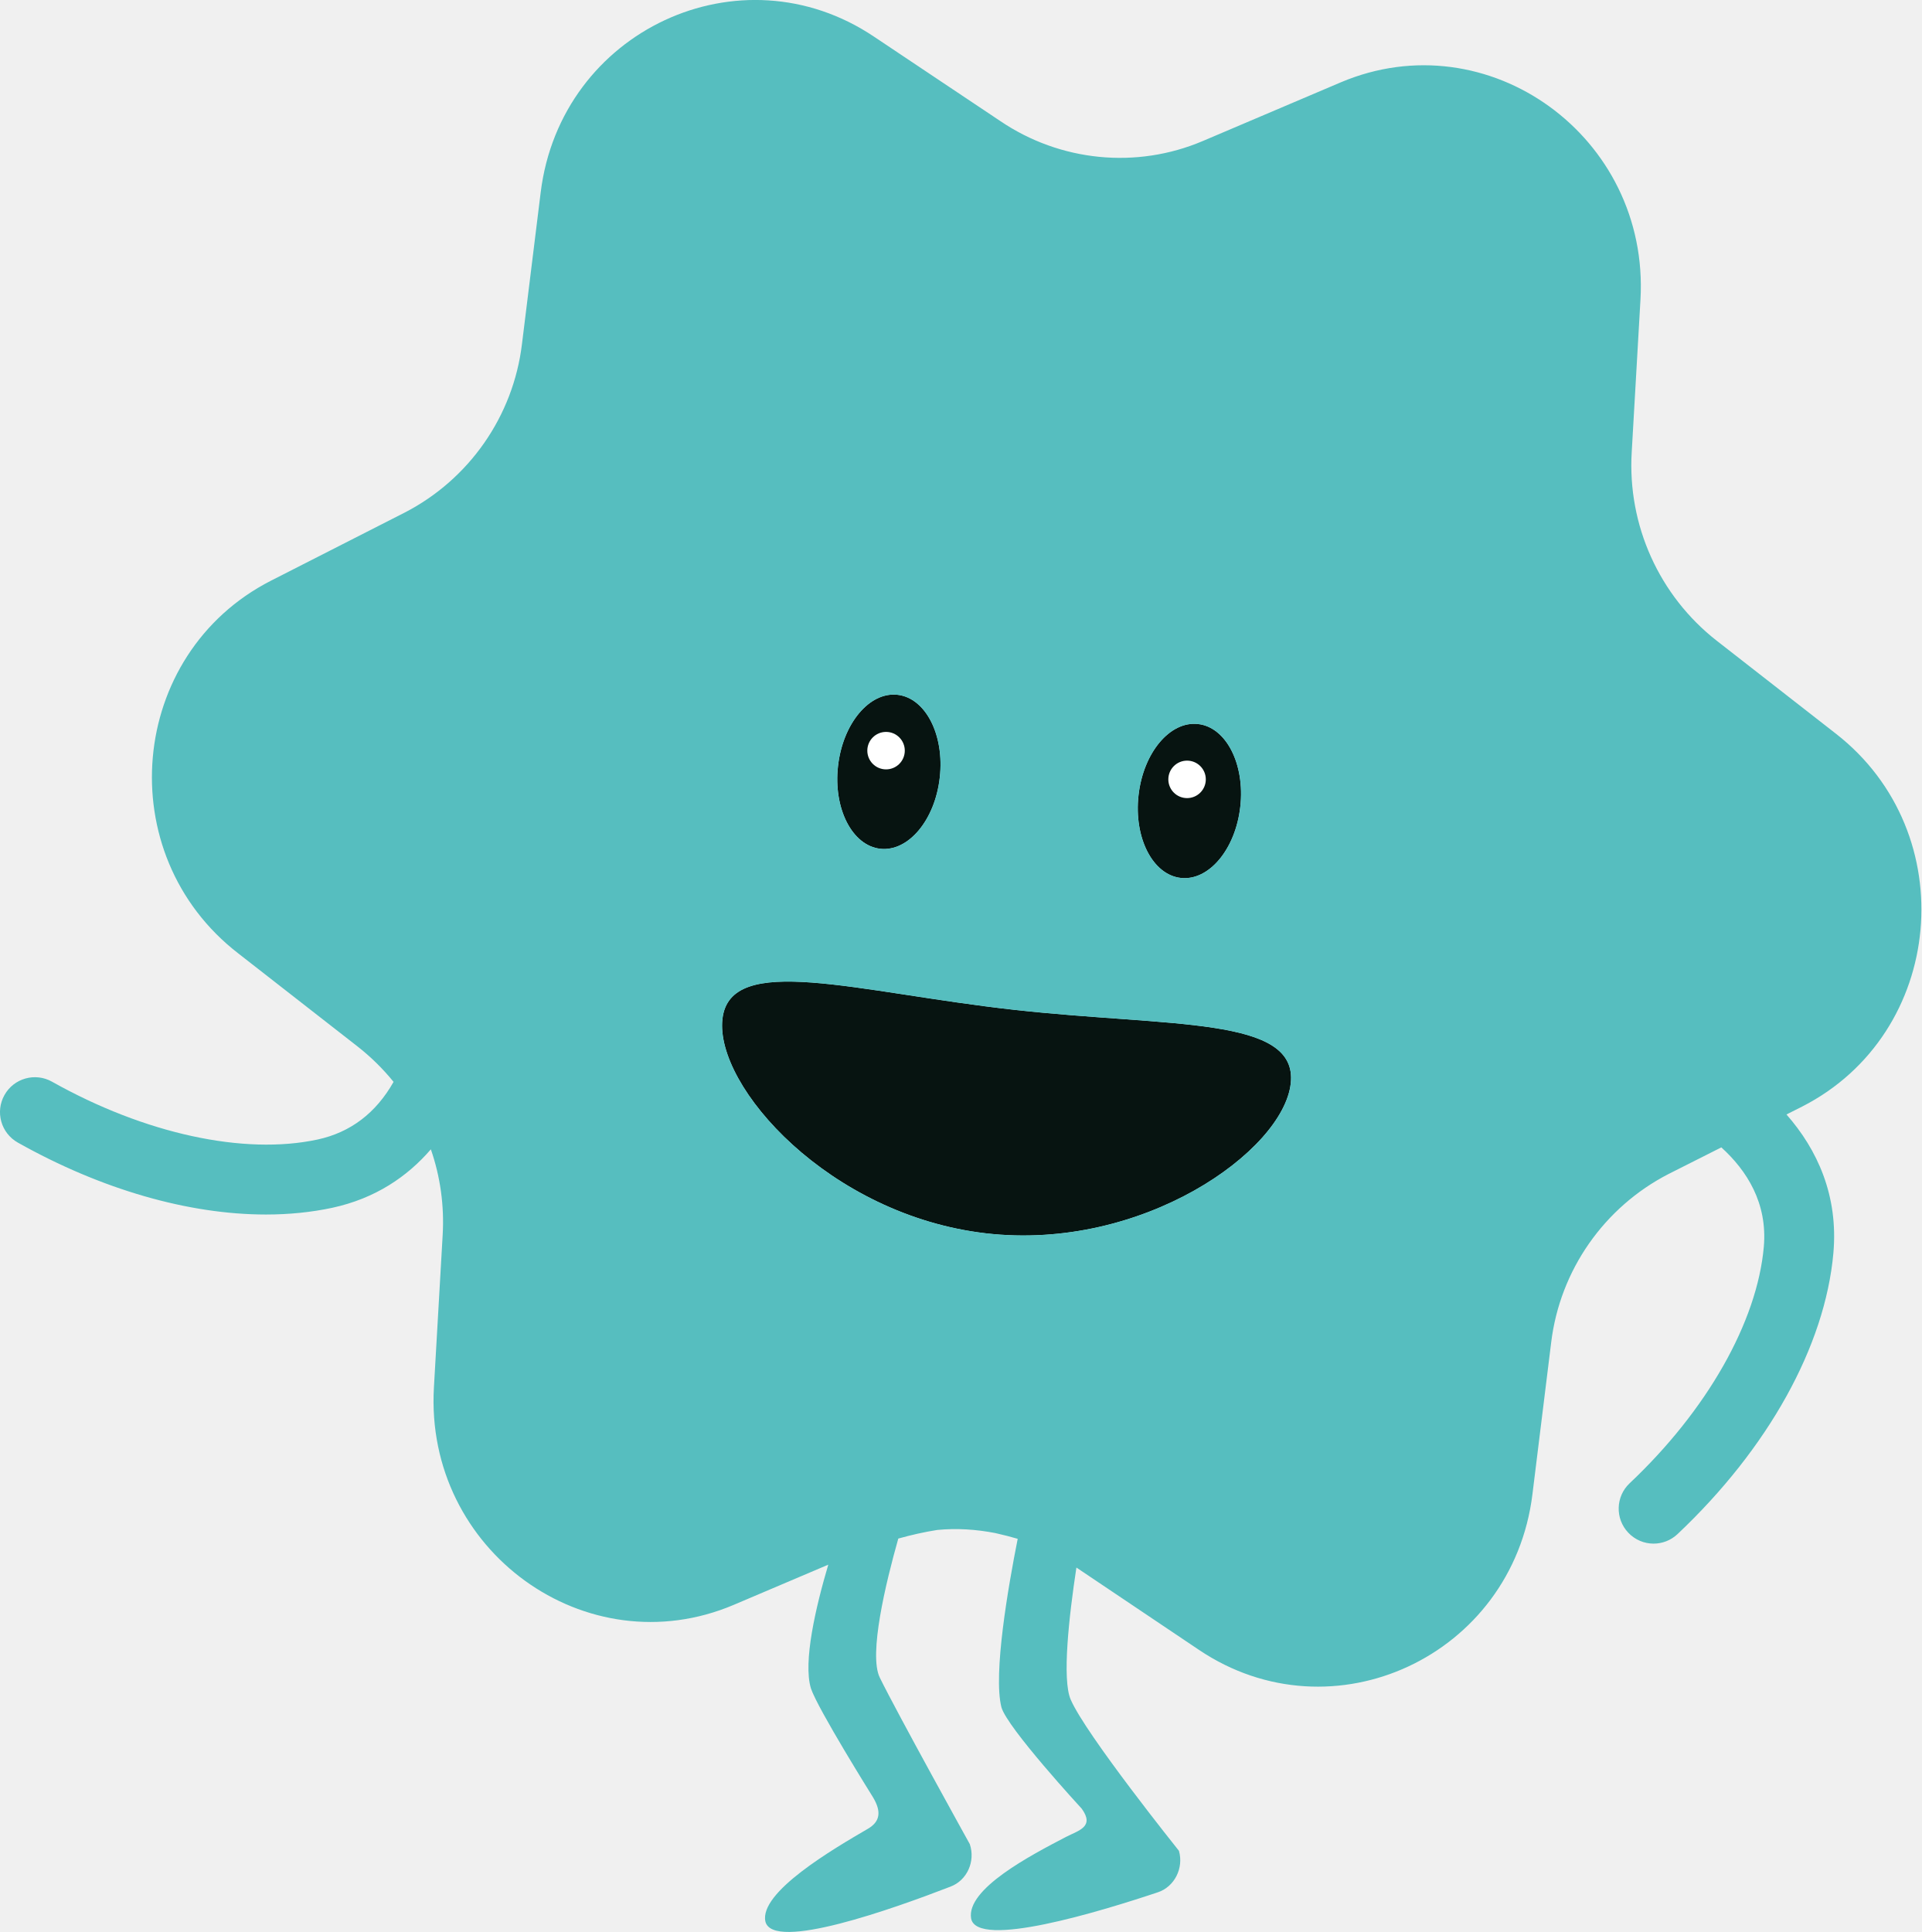
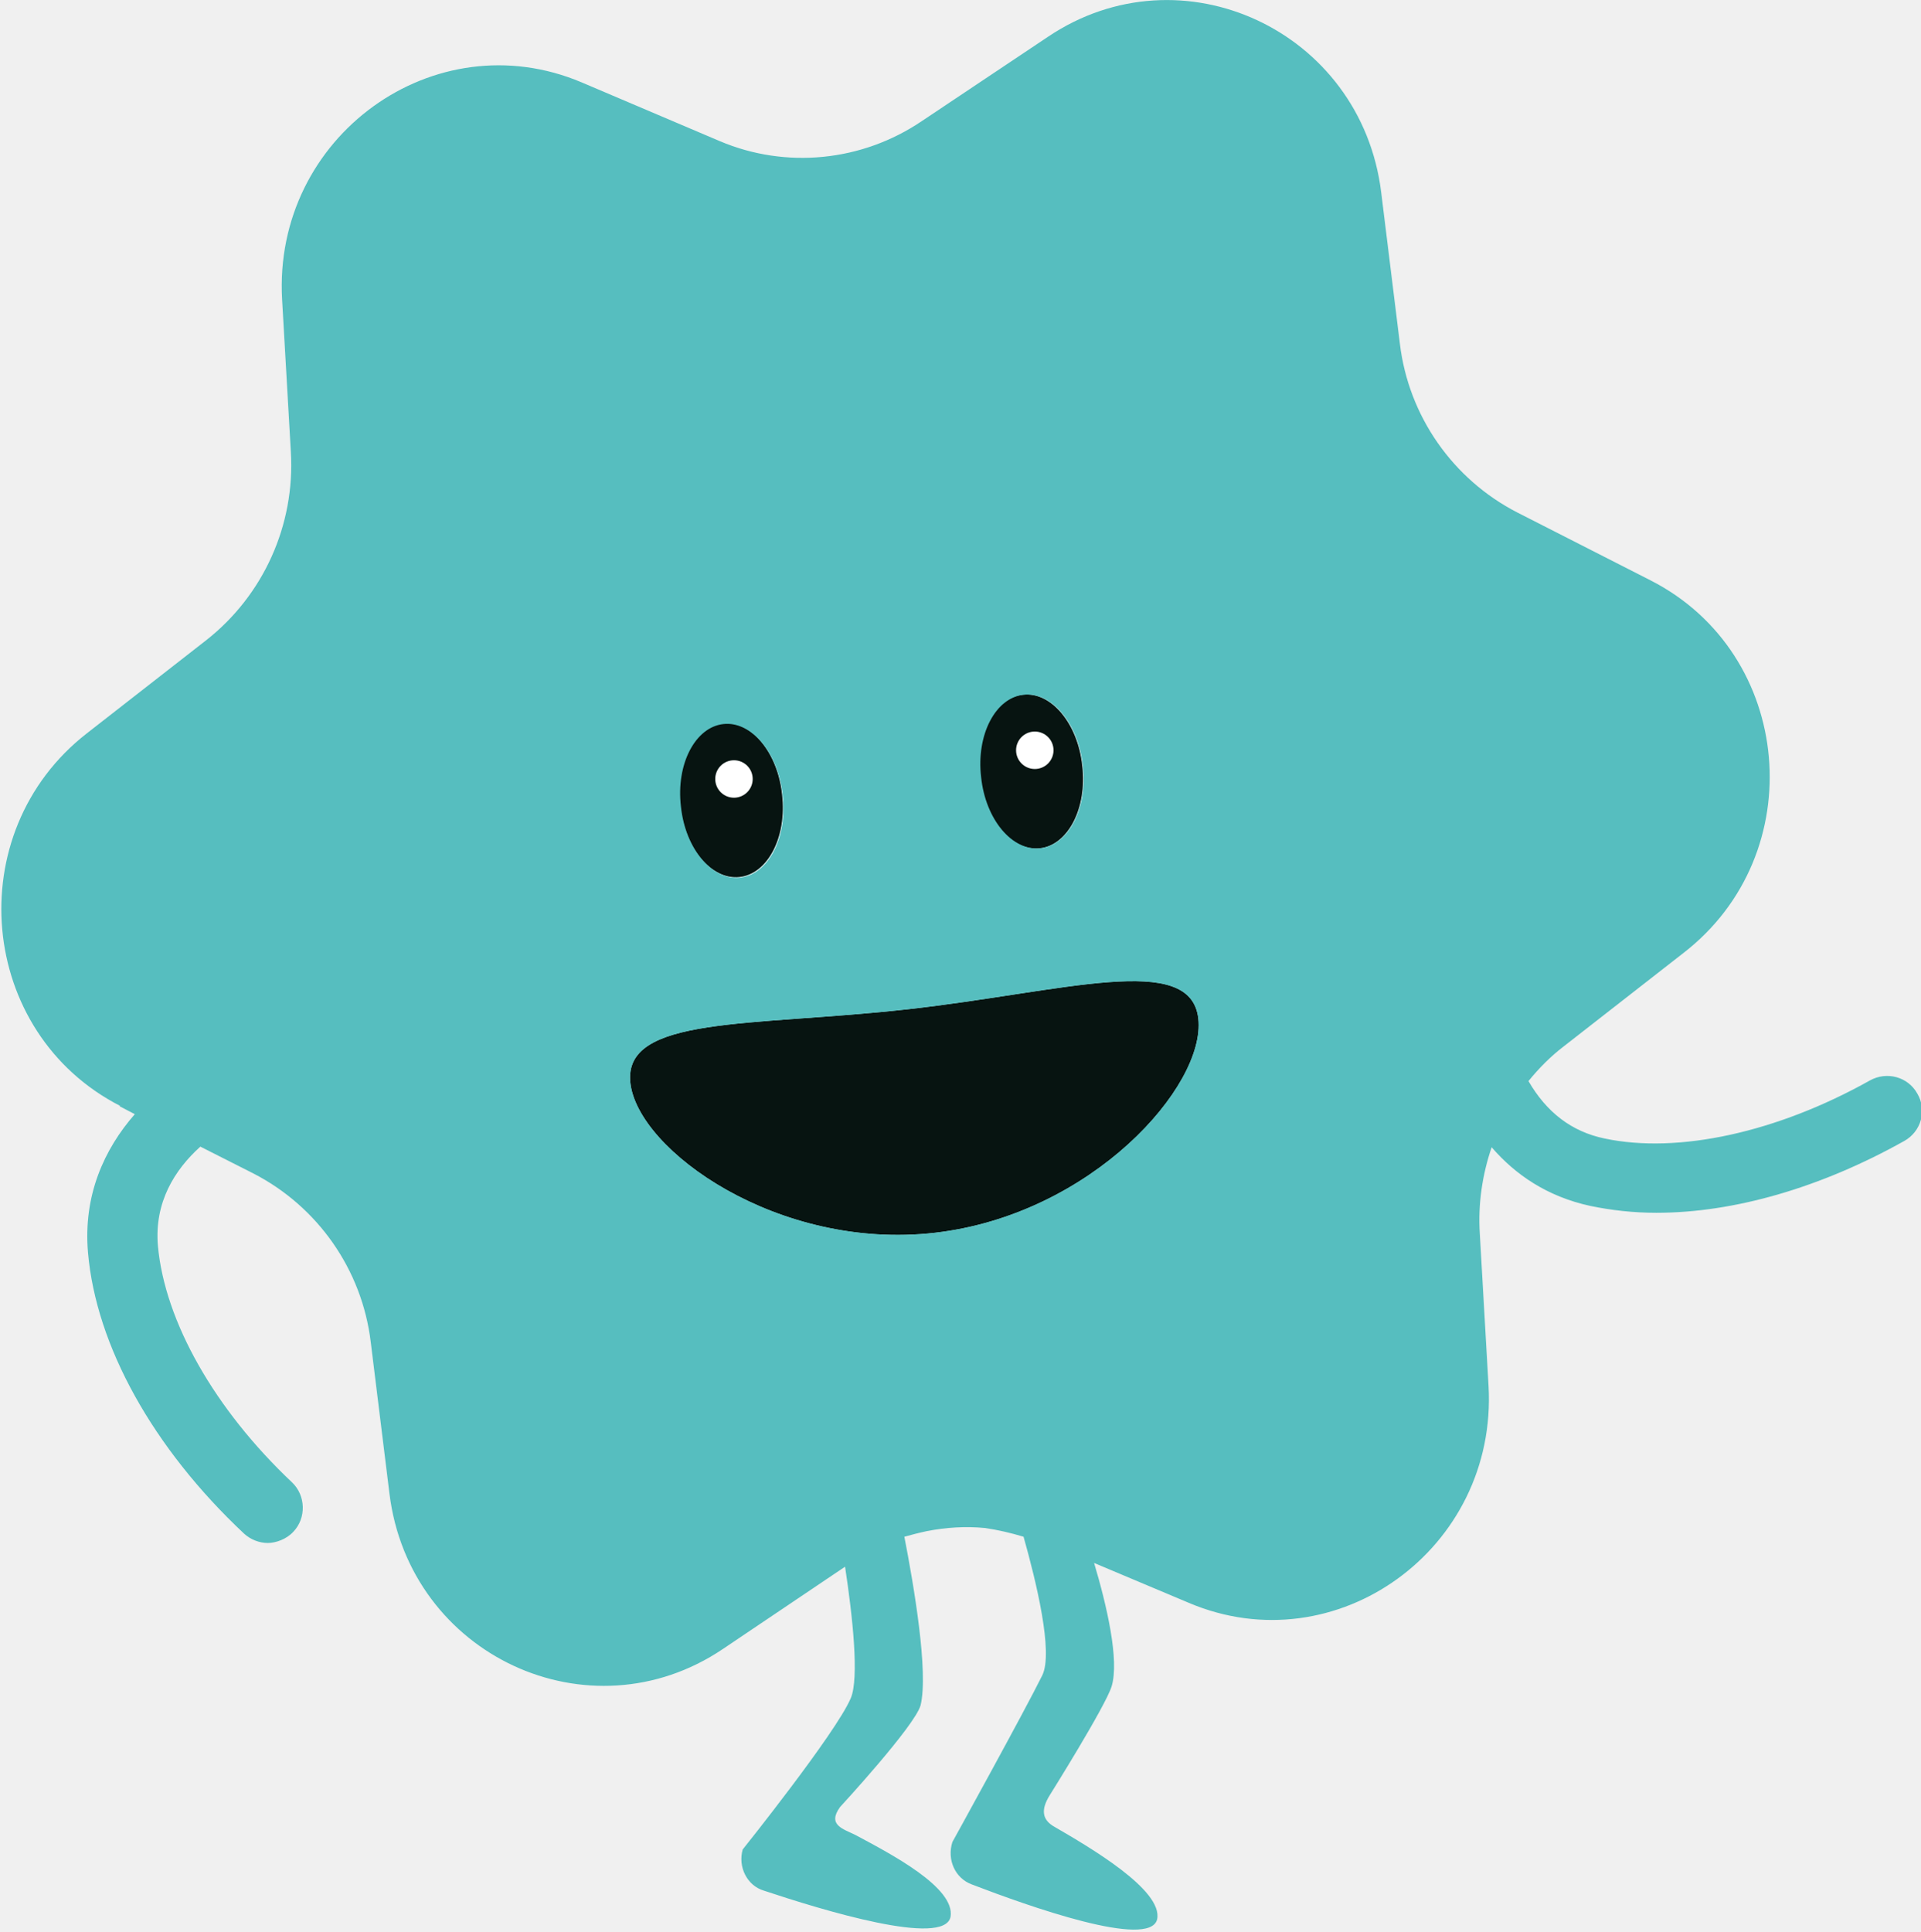
- <svg xmlns="http://www.w3.org/2000/svg" id="Ebene_2" data-name="Ebene 2" viewBox="0 0 307.67 309.37">
+ <svg xmlns="http://www.w3.org/2000/svg" id="Ebene_2" data-name="Ebene 2" version="1.1" viewBox="0 0 307.7 309.4">
  <defs>
    <style>
      .cls-1 {
-         fill: #56bebf;
+         fill: #071411;
      }

      .cls-1, .cls-2, .cls-3 {
        stroke-width: 0px;
      }

      .cls-2 {
-         fill: #071411;
+         fill: #56bebf;
      }

      .cls-3 {
        fill: #fff;
      }
    </style>
  </defs>
-   <g id="Ebene_1-2" data-name="Ebene 1">
+   <g id="Ebene_1-2" data-name="Ebene 1-2">
    <g>
-       <path class="cls-1" d="M150.48,124.5c-.76,6.81-5.03,11.91-9.53,11.41-4.5-.51-7.53-6.44-6.76-13.24.76-6.81,5.03-11.92,9.53-11.41s7.53,6.44,6.76,13.24Z" />
-       <path class="cls-1" d="M198.6,129.18c-.76,6.8-5.03,11.91-9.53,11.4s-7.53-6.43-6.76-13.24c.76-6.8,5.03-11.91,9.53-11.4,4.5.5,7.53,6.43,6.76,13.24Z" />
-       <path class="cls-1" d="M206.68,173.49c-1.2,10.8-23.7,26.9-48.8,24s-43.4-23.5-42.2-34.3c1.2-10.8,21.5-4.3,46.6-1.5,25.1,2.8,45.6,1,44.4,11.8Z" />
+       <path class="cls-2" d="M163.9,111.3c4.5-.5,8.8,4.6,9.5,11.4.8,6.8-2.3,12.7-6.8,13.2-4.5.5-8.8-4.6-9.5-11.4-.8-6.8,2.3-12.7,6.8-13.2Z" />
+       <path class="cls-2" d="M115.8,115.9c4.5-.5,8.8,4.6,9.5,11.4.8,6.8-2.3,12.7-6.8,13.2s-8.8-4.6-9.5-11.4c-.8-6.8,2.3-12.7,6.8-13.2Z" />
+       <path class="cls-2" d="M145.4,161.7c25.1-2.8,45.4-9.3,46.6,1.5,1.2,10.8-17.1,31.4-42.2,34.3s-47.6-13.2-48.8-24c-1.2-10.8,19.3-9,44.4-11.8Z" />
      <g>
        <g>
-           <path class="cls-2" d="M198.6,129.18c-.76,6.8-5.03,11.91-9.53,11.4s-7.53-6.43-6.76-13.24c.76-6.8,5.03-11.91,9.53-11.4,4.5.5,7.53,6.43,6.76,13.24Z" />
-           <circle class="cls-3" cx="190.08" cy="124.8" r="3" />
+           <path class="cls-1" d="M115.8,115.9c4.5-.5,8.8,4.6,9.5,11.4.8,6.8-2.3,12.7-6.8,13.2s-8.8-4.6-9.5-11.4c-.8-6.8,2.3-12.7,6.8-13.2Z" />
+           <circle class="cls-3" cx="117.6" cy="124.8" r="3" />
        </g>
        <g>
-           <path class="cls-2" d="M150.48,124.5c-.76,6.81-5.03,11.91-9.53,11.41-4.5-.51-7.53-6.44-6.76-13.24.76-6.81,5.03-11.92,9.53-11.41s7.53,6.44,6.76,13.24Z" />
-           <circle class="cls-3" cx="141.88" cy="120.2" r="3" />
+           <path class="cls-1" d="M163.9,111.3c4.5-.5,8.8,4.6,9.5,11.4.8,6.8-2.3,12.7-6.8,13.2-4.5.5-8.8-4.6-9.5-11.4-.8-6.8,2.3-12.7,6.8-13.2Z" />
+           <circle class="cls-3" cx="165.8" cy="120.2" r="3" />
        </g>
-         <path class="cls-2" d="M206.68,173.49c-1.2,10.8-23.7,26.9-48.8,24s-43.4-23.5-42.2-34.3c1.2-10.8,21.5-4.3,46.6-1.5,25.1,2.8,45.6,1,44.4,11.8Z" />
+         <path class="cls-1" d="M145.4,161.7c25.1-2.8,45.4-9.3,46.6,1.5,1.2,10.8-17.1,31.4-42.2,34.3s-47.6-13.2-48.8-24c-1.2-10.8,19.3-9,44.4-11.8Z" />
      </g>
    </g>
-     <path class="cls-1" d="M293.98,117.49l-19.1-14.9c-9.2-7.2-14.3-18.5-13.6-30.2l1.4-24.4c1.5-26.1-24.4-44.8-48-34.8l-22.1,9.4c-10.6,4.5-22.8,3.3-32.4-3.2l-20.2-13.5c-21.4-14.4-50.2-1-53.4,24.9l-3,24.3c-1.4,11.6-8.5,21.7-18.8,27l-21.4,10.9c-22.9,11.7-25.8,43.8-5.2,59.7l19.1,14.9c2.14,1.68,4.06,3.58,5.74,5.65-2.82,4.99-6.9,8.09-12.16,9.23-11.79,2.54-27.69-.92-42.53-9.26-2.69-1.51-6.1-.56-7.61,2.13-1.52,2.7-.56,6.1,2.13,7.62,13.4,7.53,27.36,11.52,39.74,11.52,3.7,0,7.27-.36,10.63-1.08,6.87-1.49,12-4.98,15.77-9.36,1.51,4.35,2.17,9.02,1.89,13.75l-1.4,24.4c-1.5,26.1,24.4,44.8,48,34.8l15.15-6.44c-2,6.75-4.07,15.58-2.78,19.81,1.06,3.24,9.93,17.42,9.93,17.42,1.41,2.34,1.14,3.94-.84,5.08-5.47,3.19-17.4,10.14-16.38,14.83,1.17,4.86,20.55-2.07,29.65-5.59,2.64-1,4.01-4.04,3.08-6.8,0,0-11.74-21.18-14.42-26.68-1.8-3.7.96-15.15,2.97-22.25,2.07-.58,4.15-1.05,6.24-1.38,3.1-.3,6.2-.1,9.3.5,1.34.3,2.52.61,3.58.92-1.52,7.65-3.95,21.65-2.61,26.96.9,3.28,12.86,16.25,12.86,16.25,2.1,2.91-.48,3.48-2.51,4.52-5.62,2.93-16,8.33-15.2,13.07.94,4.91,20.62-1.1,29.88-4.19,2.68-.88,4.19-3.86,3.4-6.65,0,0-14.92-18.61-17.34-24.23-1.39-3.23-.28-13.23.92-21.13l19.62,13.18c21.4,14.4,50.2,1,53.4-24.9l3-24.3c1.4-11.6,8.5-21.7,18.8-27l8.45-4.26c4.09,3.71,7.42,8.93,6.8,15.94-1.07,12.02-9.1,26.17-21.49,37.85-2.24,2.12-2.34,5.66-.22,7.9,1.1,1.17,2.58,1.76,4.06,1.76,1.38,0,2.76-.51,3.84-1.53,14.52-13.71,23.62-30.1,24.95-44.98.82-9.22-2.58-16.6-7.51-22.21l2.52-1.27c22.9-11.7,25.8-43.8,5.4-59.7ZM182.31,127.34c.76-6.8,5.03-11.91,9.53-11.4,4.5.5,7.53,6.43,6.76,13.24-.76,6.8-5.03,11.91-9.53,11.4s-7.53-6.43-6.76-13.24ZM134.19,122.67c.76-6.81,5.03-11.92,9.53-11.41s7.53,6.44,6.76,13.24c-.76,6.81-5.03,11.91-9.53,11.41-4.5-.51-7.53-6.44-6.76-13.24ZM206.68,173.49c-1.2,10.8-23.7,26.9-48.8,24s-43.4-23.5-42.2-34.3c1.2-10.8,21.5-4.3,46.6-1.5,25.1,2.8,45.6,1,44.4,11.8Z" />
+     <path class="cls-2" d="M19.1,177.2l2.5,1.3c-4.9,5.6-8.3,13-7.5,22.2,1.3,14.9,10.4,31.3,25,45,1.1,1,2.5,1.5,3.8,1.5s3-.6,4.1-1.8c2.1-2.2,2-5.8-.2-7.9-12.4-11.7-20.4-25.8-21.5-37.9-.6-7,2.7-12.2,6.8-15.9l8.5,4.3c10.3,5.3,17.4,15.4,18.8,27l3,24.3c3.2,25.9,32,39.3,53.4,24.9l19.6-13.2c1.2,7.9,2.3,17.9.9,21.1-2.4,5.6-17.3,24.2-17.3,24.2-.8,2.8.7,5.8,3.4,6.6,9.3,3.1,28.9,9.1,29.9,4.2.8-4.7-9.6-10.1-15.2-13.1-2-1-4.6-1.6-2.5-4.5,0,0,12-13,12.9-16.3,1.3-5.3-1.1-19.3-2.6-27,1.1-.3,2.2-.6,3.6-.9,3.1-.6,6.2-.8,9.3-.5,2.1.3,4.2.8,6.2,1.4,2,7.1,4.8,18.5,3,22.2-2.7,5.5-14.4,26.7-14.4,26.7-.9,2.8.4,5.8,3.1,6.8,9.1,3.5,28.5,10.4,29.7,5.6,1-4.7-10.9-11.6-16.4-14.8-2-1.1-2.3-2.7-.8-5.1,0,0,8.9-14.2,9.9-17.4,1.3-4.2-.8-13.1-2.8-19.8l15.2,6.4c23.6,10,49.5-8.7,48-34.8l-1.4-24.4c-.3-4.7.4-9.4,1.9-13.8,3.8,4.4,8.9,7.9,15.8,9.4,3.4.7,6.9,1.1,10.6,1.1,12.4,0,26.3-4,39.7-11.5,2.7-1.5,3.7-4.9,2.1-7.6-1.5-2.7-4.9-3.6-7.6-2.1-14.8,8.3-30.7,11.8-42.5,9.3-5.3-1.1-9.3-4.2-12.2-9.2,1.7-2.1,3.6-4,5.7-5.6l19.1-14.9c20.6-15.9,17.7-48-5.2-59.7l-21.4-10.9c-10.3-5.3-17.4-15.4-18.8-27l-3-24.3c-3.2-25.9-32-39.3-53.4-24.9l-20.2,13.5c-9.6,6.5-21.8,7.7-32.4,3.2l-22.1-9.4c-23.6-10-49.5,8.7-48,34.8l1.4,24.4c.7,11.7-4.4,23-13.6,30.2l-19.1,14.9c-20.4,15.9-17.5,48,5.4,59.7ZM118.6,140.6c-4.5.5-8.8-4.6-9.5-11.4-.8-6.8,2.3-12.7,6.8-13.2,4.5-.5,8.8,4.6,9.5,11.4.8,6.8-2.3,12.7-6.8,13.2ZM166.7,135.9c-4.5.5-8.8-4.6-9.5-11.4-.8-6.8,2.3-12.7,6.8-13.2s8.8,4.6,9.5,11.4c.8,6.8-2.3,12.7-6.8,13.2ZM145.4,161.7c25.1-2.8,45.4-9.3,46.6,1.5,1.2,10.8-17.1,31.4-42.2,34.3s-47.6-13.2-48.8-24c-1.2-10.8,19.3-9,44.4-11.8Z" />
  </g>
</svg>
